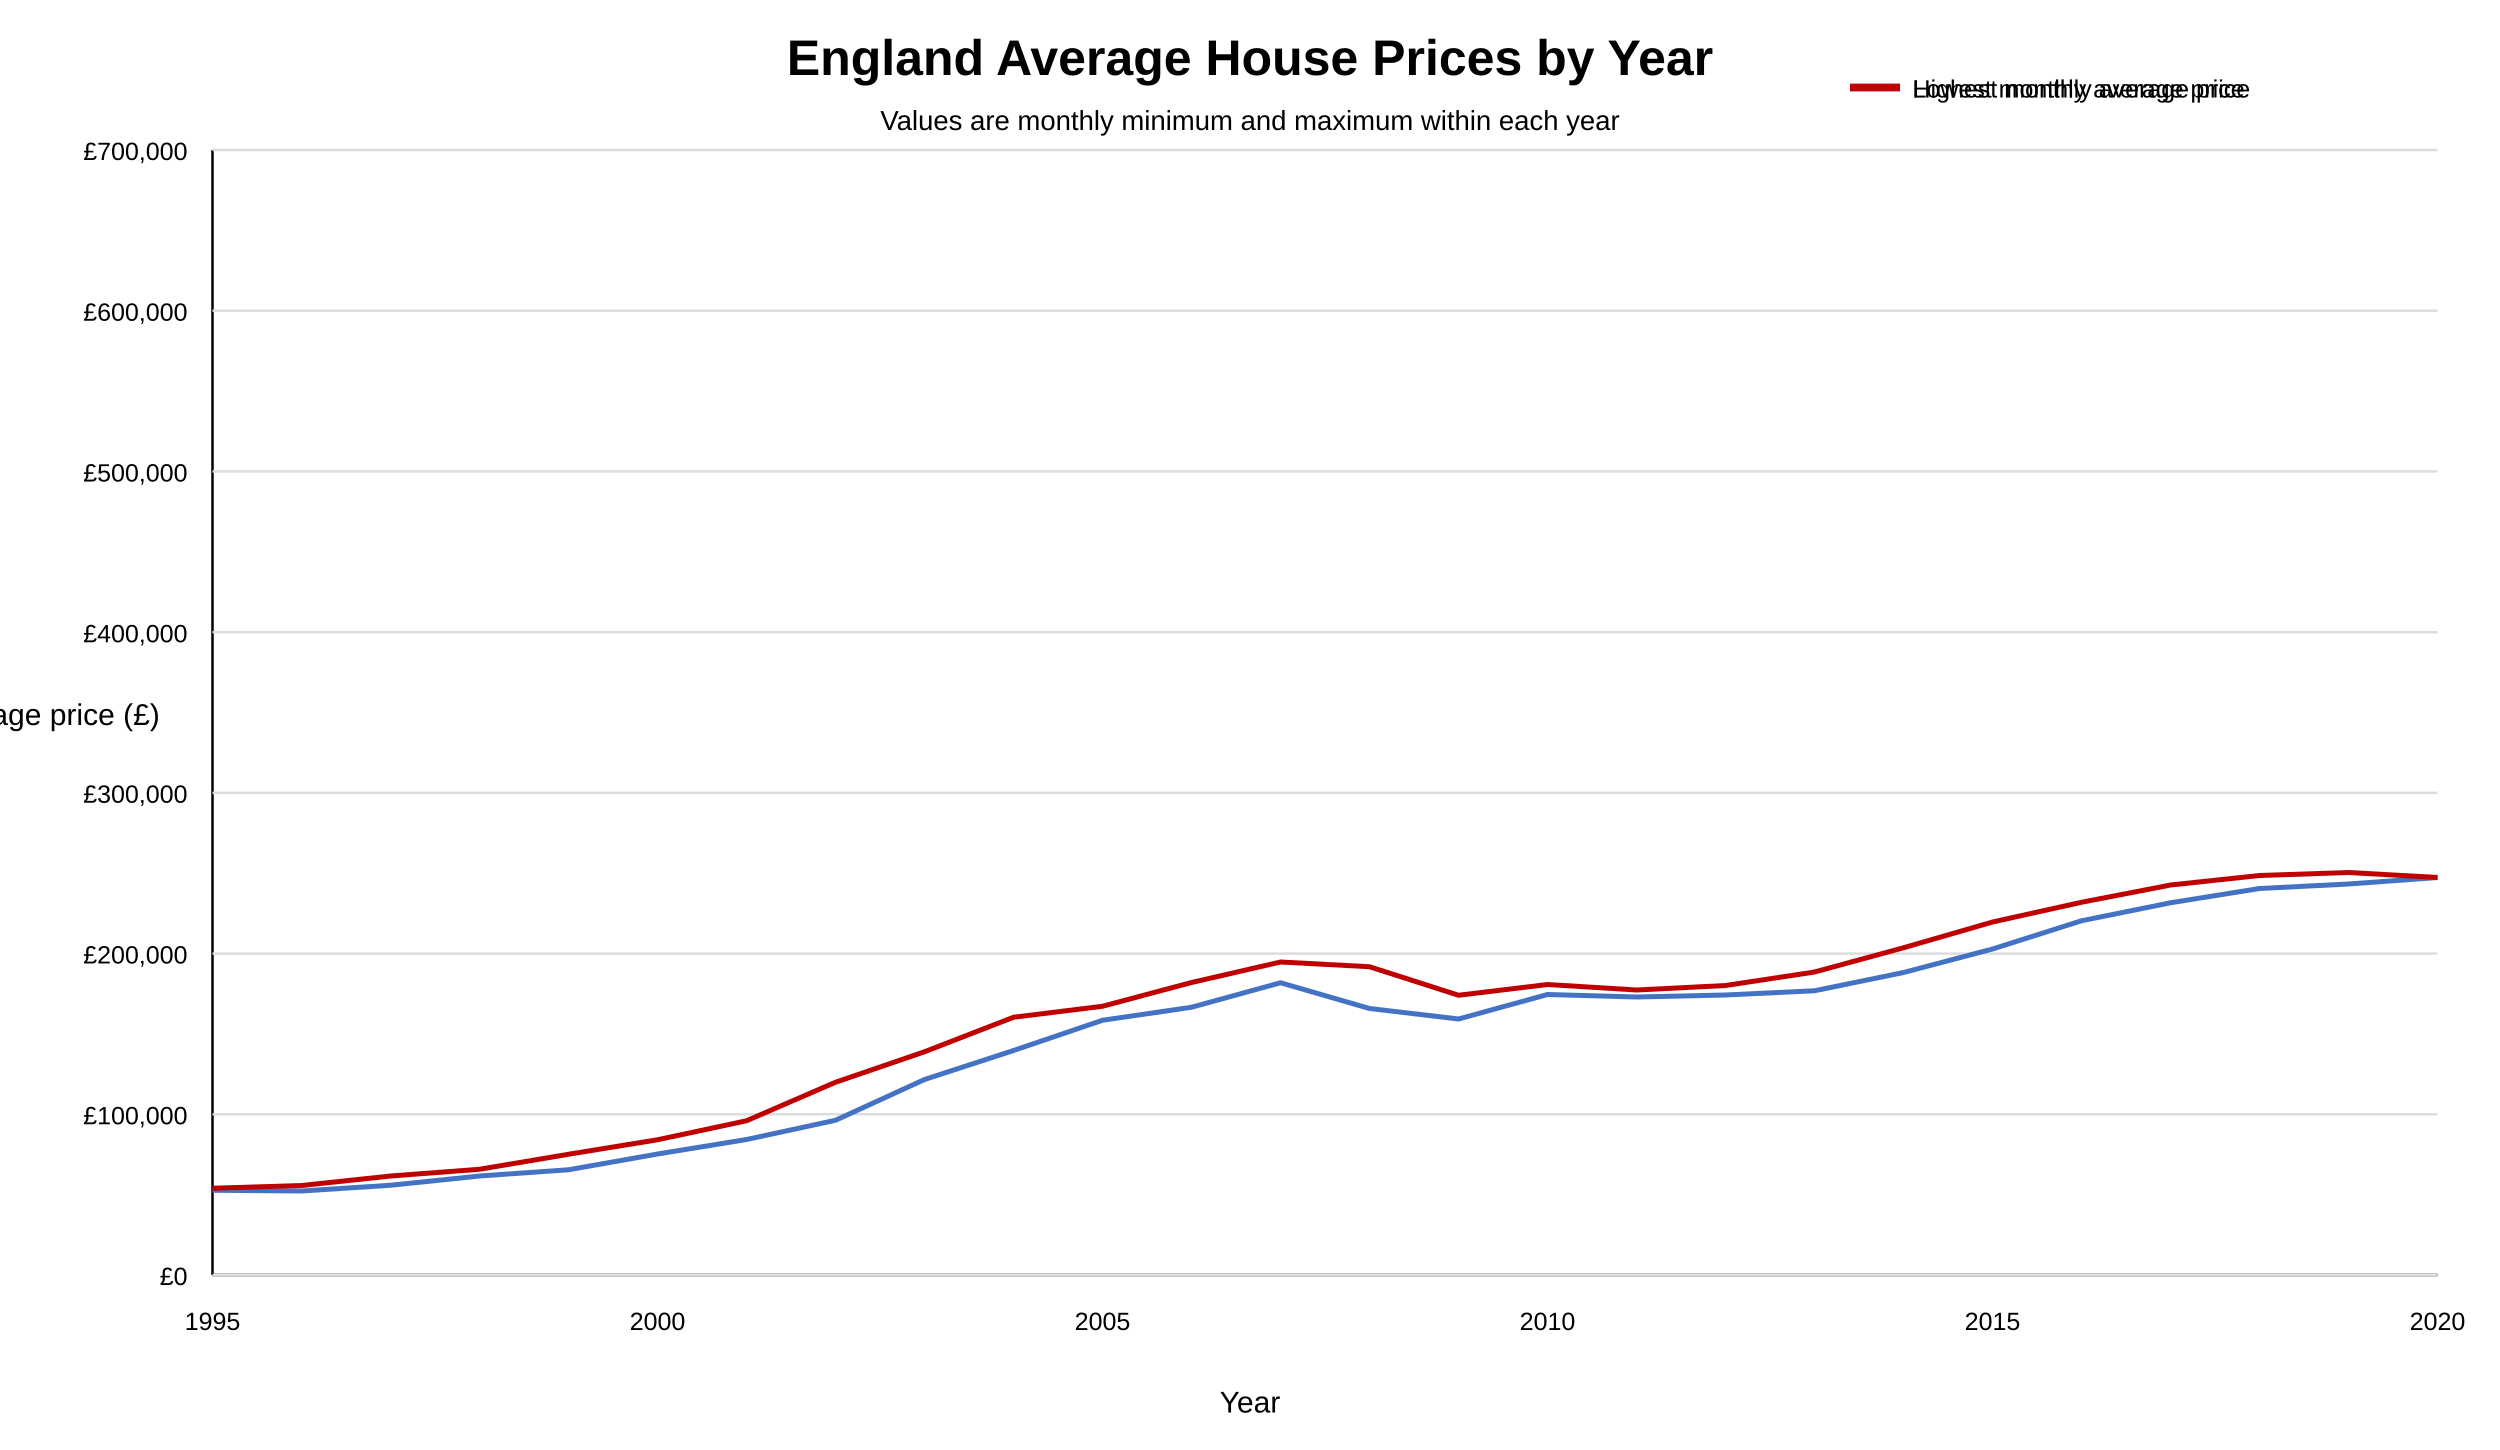
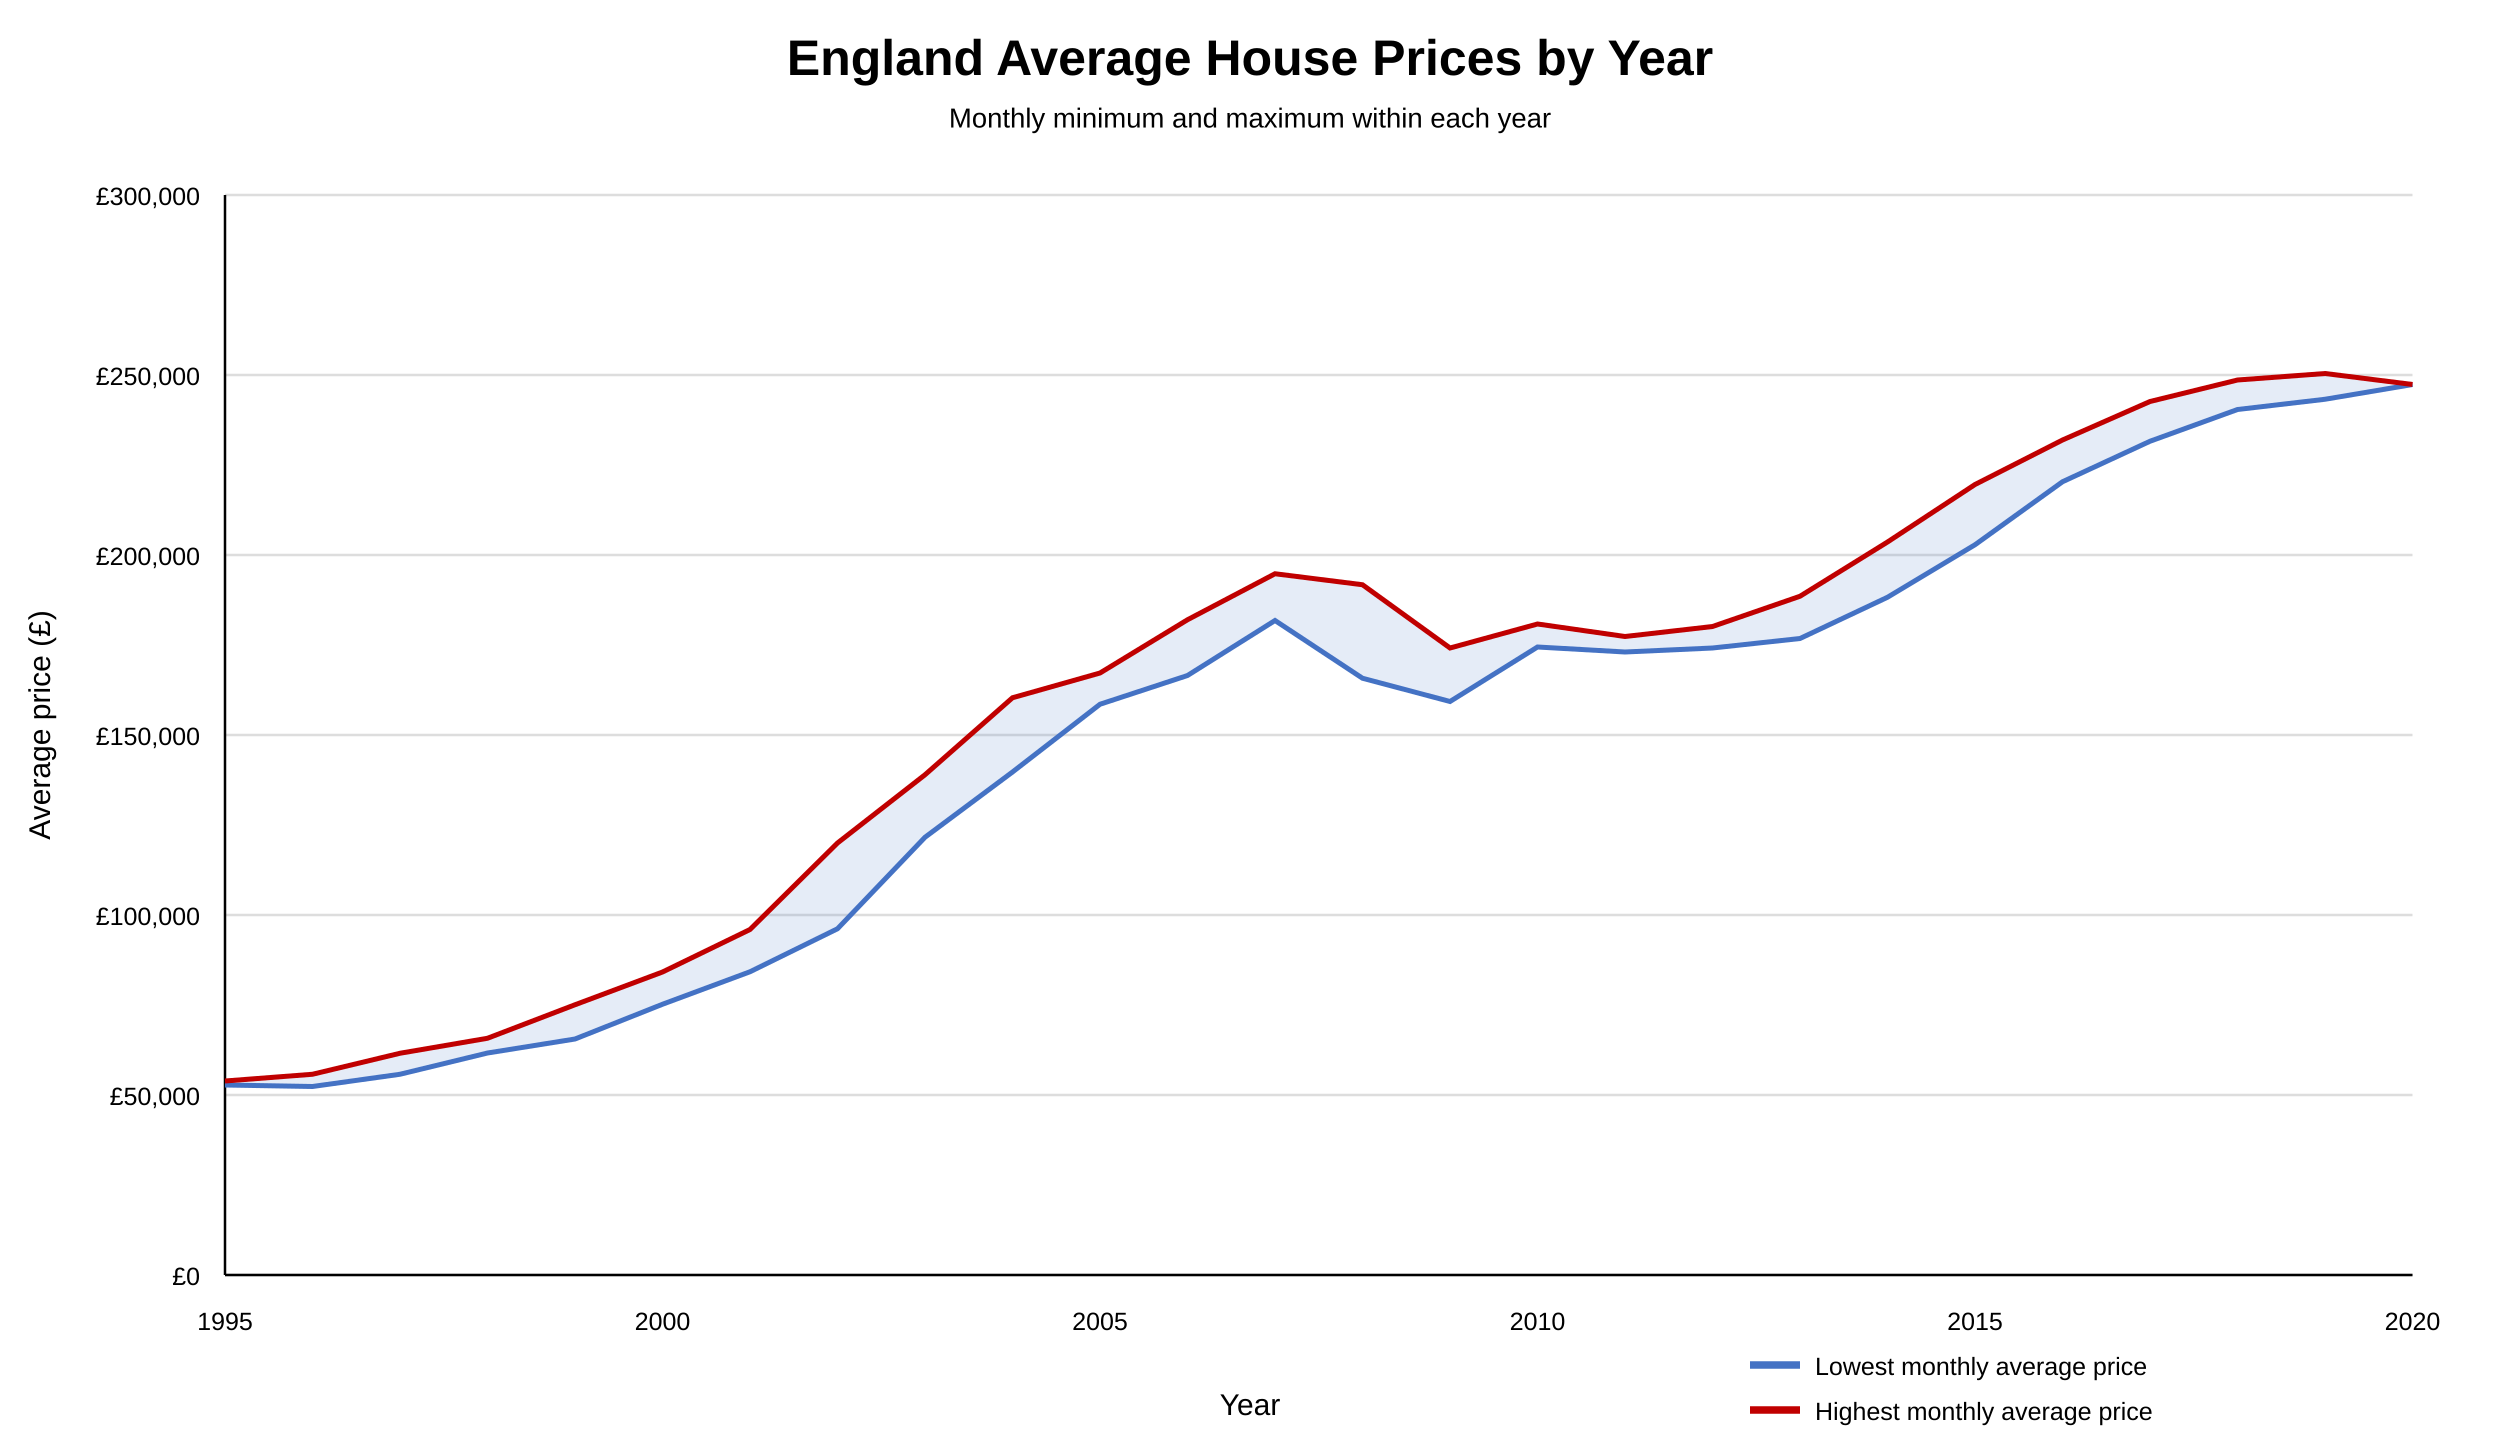
<svg xmlns="http://www.w3.org/2000/svg" width="1000" height="580" viewBox="0 0 1000 580">
  <rect width="100%" height="100%" fill="white" />
-   <text x="500.0" y="30" text-anchor="middle" font-family="Arial" font-size="20" font-weight="bold">England Average House Prices by Year</text>
-   <line x1="85" y1="60" x2="85" y2="510" stroke="black" />
-   <line x1="85" y1="510" x2="975" y2="510" stroke="black" />
-   <line x1="85" y1="510.0" x2="975" y2="510.0" stroke="#ddd" />
-   <text x="75.0" y="514.0" text-anchor="end" font-family="Arial" font-size="10" font-weight="normal">£0</text>
-   <line x1="85" y1="445.714" x2="975" y2="445.714" stroke="#ddd" />
-   <text x="75.0" y="449.7" text-anchor="end" font-family="Arial" font-size="10" font-weight="normal">£100,000</text>
-   <line x1="85" y1="381.429" x2="975" y2="381.429" stroke="#ddd" />
-   <text x="75.0" y="385.4" text-anchor="end" font-family="Arial" font-size="10" font-weight="normal">£200,000</text>
-   <line x1="85" y1="317.143" x2="975" y2="317.143" stroke="#ddd" />
-   <text x="75.0" y="321.1" text-anchor="end" font-family="Arial" font-size="10" font-weight="normal">£300,000</text>
-   <line x1="85" y1="252.857" x2="975" y2="252.857" stroke="#ddd" />
-   <text x="75.0" y="256.9" text-anchor="end" font-family="Arial" font-size="10" font-weight="normal">£400,000</text>
-   <line x1="85" y1="188.571" x2="975" y2="188.571" stroke="#ddd" />
-   <text x="75.0" y="192.6" text-anchor="end" font-family="Arial" font-size="10" font-weight="normal">£500,000</text>
-   <line x1="85" y1="124.286" x2="975" y2="124.286" stroke="#ddd" />
-   <text x="75.0" y="128.3" text-anchor="end" font-family="Arial" font-size="10" font-weight="normal">£600,000</text>
-   <line x1="85" y1="60.0" x2="975" y2="60.0" stroke="#ddd" />
-   <text x="75.0" y="64.0" text-anchor="end" font-family="Arial" font-size="10" font-weight="normal">£700,000</text>
-   <text x="85.0" y="532.0" text-anchor="middle" font-family="Arial" font-size="10" font-weight="normal">1995</text>
-   <text x="263.0" y="532.0" text-anchor="middle" font-family="Arial" font-size="10" font-weight="normal">2000</text>
-   <text x="441.0" y="532.0" text-anchor="middle" font-family="Arial" font-size="10" font-weight="normal">2005</text>
-   <text x="619.0" y="532.0" text-anchor="middle" font-family="Arial" font-size="10" font-weight="normal">2010</text>
-   <text x="797.0" y="532.0" text-anchor="middle" font-family="Arial" font-size="10" font-weight="normal">2015</text>
-   <text x="975.0" y="532.0" text-anchor="middle" font-family="Arial" font-size="10" font-weight="normal">2020</text>
-   <polyline fill="none" stroke="#4472C4" stroke-width="2" points="85.0,476.1 120.6,476.4 156.2,474.1 191.8,470.4 227.4,467.9 263.0,461.6 298.6,455.8 334.2,448.1 369.8,431.8 405.4,420.2 441.0,408.1 476.6,402.9 512.2,393.1 547.8,403.4 583.4,407.6 619.0,397.8 654.6,398.8 690.2,398.0 725.8,396.3 761.4,389.0 797.0,379.6 832.6,368.3 868.2,361.1 903.8,355.4 939.4,353.6 975.0,351.0" />
-   <line x1="740" y1="35" x2="760" y2="35" stroke="#4472C4" stroke-width="3" />
-   <text x="765.0" y="39.0" text-anchor="start" font-family="Arial" font-size="10" font-weight="normal">Lowest monthly average price</text>
-   <polyline fill="none" stroke="#C00000" stroke-width="2" points="85.0,475.3 120.6,474.2 156.2,470.4 191.8,467.7 227.4,461.7 263.0,455.9 298.6,448.3 334.2,432.9 369.8,420.7 405.4,406.9 441.0,402.5 476.6,393.0 512.2,384.8 547.8,386.7 583.4,398.1 619.0,393.8 654.6,396.0 690.2,394.2 725.8,388.8 761.4,379.1 797.0,368.8 832.6,360.9 868.2,354.0 903.8,350.2 939.4,349.0 975.0,351.0" />
-   <line x1="740" y1="35" x2="760" y2="35" stroke="#C00000" stroke-width="3" />
-   <text x="765.0" y="39.0" text-anchor="start" font-family="Arial" font-size="10" font-weight="normal">Highest monthly average price</text>
-   <text x="500.0" y="565.0" text-anchor="middle" font-family="Arial" font-size="12" font-weight="normal">Year</text>
-   <text x="18.0" y="290.0" text-anchor="middle" font-family="Arial" font-size="12" font-weight="normal">Average price (£)</text>
-   <text x="500.0" y="52.0" text-anchor="middle" font-family="Arial" font-size="11" font-weight="normal">Values are monthly minimum and maximum within each year</text>
+   <text x="500.0" y="30.0" text-anchor="middle" font-family="Arial" font-size="20" font-weight="bold">England Average House Prices by Year</text>
+   <text x="500.0" y="51.0" text-anchor="middle" font-family="Arial" font-size="11" font-weight="normal">Monthly minimum and maximum within each year</text>
+   <line x1="90" y1="510.0" x2="965" y2="510.0" stroke="#ddd" />
+   <text x="80.0" y="514.0" text-anchor="end" font-family="Arial" font-size="10" font-weight="normal">£0</text>
+   <line x1="90" y1="438.0" x2="965" y2="438.0" stroke="#ddd" />
+   <text x="80.0" y="442.0" text-anchor="end" font-family="Arial" font-size="10" font-weight="normal">£50,000</text>
+   <line x1="90" y1="366.0" x2="965" y2="366.0" stroke="#ddd" />
+   <text x="80.0" y="370.0" text-anchor="end" font-family="Arial" font-size="10" font-weight="normal">£100,000</text>
+   <line x1="90" y1="294.0" x2="965" y2="294.0" stroke="#ddd" />
+   <text x="80.0" y="298.0" text-anchor="end" font-family="Arial" font-size="10" font-weight="normal">£150,000</text>
+   <line x1="90" y1="222.0" x2="965" y2="222.0" stroke="#ddd" />
+   <text x="80.0" y="226.0" text-anchor="end" font-family="Arial" font-size="10" font-weight="normal">£200,000</text>
+   <line x1="90" y1="150.0" x2="965" y2="150.0" stroke="#ddd" />
+   <text x="80.0" y="154.0" text-anchor="end" font-family="Arial" font-size="10" font-weight="normal">£250,000</text>
+   <line x1="90" y1="78.0" x2="965" y2="78.0" stroke="#ddd" />
+   <text x="80.0" y="82.0" text-anchor="end" font-family="Arial" font-size="10" font-weight="normal">£300,000</text>
+   <line x1="90" y1="78" x2="90" y2="510" stroke="black" />
+   <line x1="90" y1="510" x2="965" y2="510" stroke="black" />
+   <text x="90.0" y="532.0" text-anchor="middle" font-family="Arial" font-size="10" font-weight="normal">1995</text>
+   <text x="265.0" y="532.0" text-anchor="middle" font-family="Arial" font-size="10" font-weight="normal">2000</text>
+   <text x="440.0" y="532.0" text-anchor="middle" font-family="Arial" font-size="10" font-weight="normal">2005</text>
+   <text x="615.0" y="532.0" text-anchor="middle" font-family="Arial" font-size="10" font-weight="normal">2010</text>
+   <text x="790.0" y="532.0" text-anchor="middle" font-family="Arial" font-size="10" font-weight="normal">2015</text>
+   <text x="965.0" y="532.0" text-anchor="middle" font-family="Arial" font-size="10" font-weight="normal">2020</text>
+   <polygon points="90.0,432.4 125.0,429.7 160.0,421.3 195.0,415.3 230.0,401.9 265.0,388.8 300.0,371.8 335.0,337.2 370.0,309.9 405.0,279.1 440.0,269.2 475.0,247.9 510.0,229.5 545.0,233.9 580.0,259.2 615.0,249.6 650.0,254.6 685.0,250.6 720.0,238.5 755.0,216.8 790.0,193.8 825.0,176.0 860.0,160.6 895.0,152.0 930.0,149.4 965.0,153.8 965.0,153.8 930.0,159.7 895.0,163.8 860.0,176.5 825.0,192.7 790.0,217.9 755.0,238.9 720.0,255.4 685.0,259.2 650.0,260.8 615.0,258.8 580.0,280.6 545.0,271.3 510.0,248.2 475.0,270.2 440.0,281.7 405.0,308.8 370.0,334.9 335.0,371.5 300.0,388.7 265.0,401.7 230.0,415.6 195.0,421.2 160.0,429.7 125.0,434.6 90.0,434.0" fill="#4472C4" fill-opacity="0.14" />
+   <polyline fill="none" stroke="#4472C4" stroke-width="2" points="90.0,434.0 125.0,434.6 160.0,429.7 195.0,421.2 230.0,415.6 265.0,401.7 300.0,388.7 335.0,371.5 370.0,334.9 405.0,308.8 440.0,281.7 475.0,270.2 510.0,248.2 545.0,271.3 580.0,280.6 615.0,258.8 650.0,260.8 685.0,259.2 720.0,255.4 755.0,238.9 790.0,217.9 825.0,192.7 860.0,176.5 895.0,163.8 930.0,159.7 965.0,153.8" />
+   <polyline fill="none" stroke="#C00000" stroke-width="2" points="90.0,432.4 125.0,429.7 160.0,421.3 195.0,415.3 230.0,401.9 265.0,388.8 300.0,371.8 335.0,337.2 370.0,309.9 405.0,279.1 440.0,269.2 475.0,247.9 510.0,229.5 545.0,233.9 580.0,259.2 615.0,249.6 650.0,254.6 685.0,250.6 720.0,238.5 755.0,216.8 790.0,193.8 825.0,176.0 860.0,160.6 895.0,152.0 930.0,149.4 965.0,153.8" />
+   <text x="500.0" y="566.0" text-anchor="middle" font-family="Arial" font-size="12" font-weight="normal">Year</text>
+   <text x="20.0" y="290.0" text-anchor="middle" font-family="Arial" font-size="12" font-weight="normal" transform="rotate(-90 20.0 290.0)">Average price (£)</text>
+   <line x1="700" y1="546" x2="720" y2="546" stroke="#4472C4" stroke-width="3" />
+   <text x="726.0" y="550.0" text-anchor="start" font-family="Arial" font-size="10" font-weight="normal">Lowest monthly average price</text>
+   <line x1="700" y1="564" x2="720" y2="564" stroke="#C00000" stroke-width="3" />
+   <text x="726.0" y="568.0" text-anchor="start" font-family="Arial" font-size="10" font-weight="normal">Highest monthly average price</text>
</svg>
